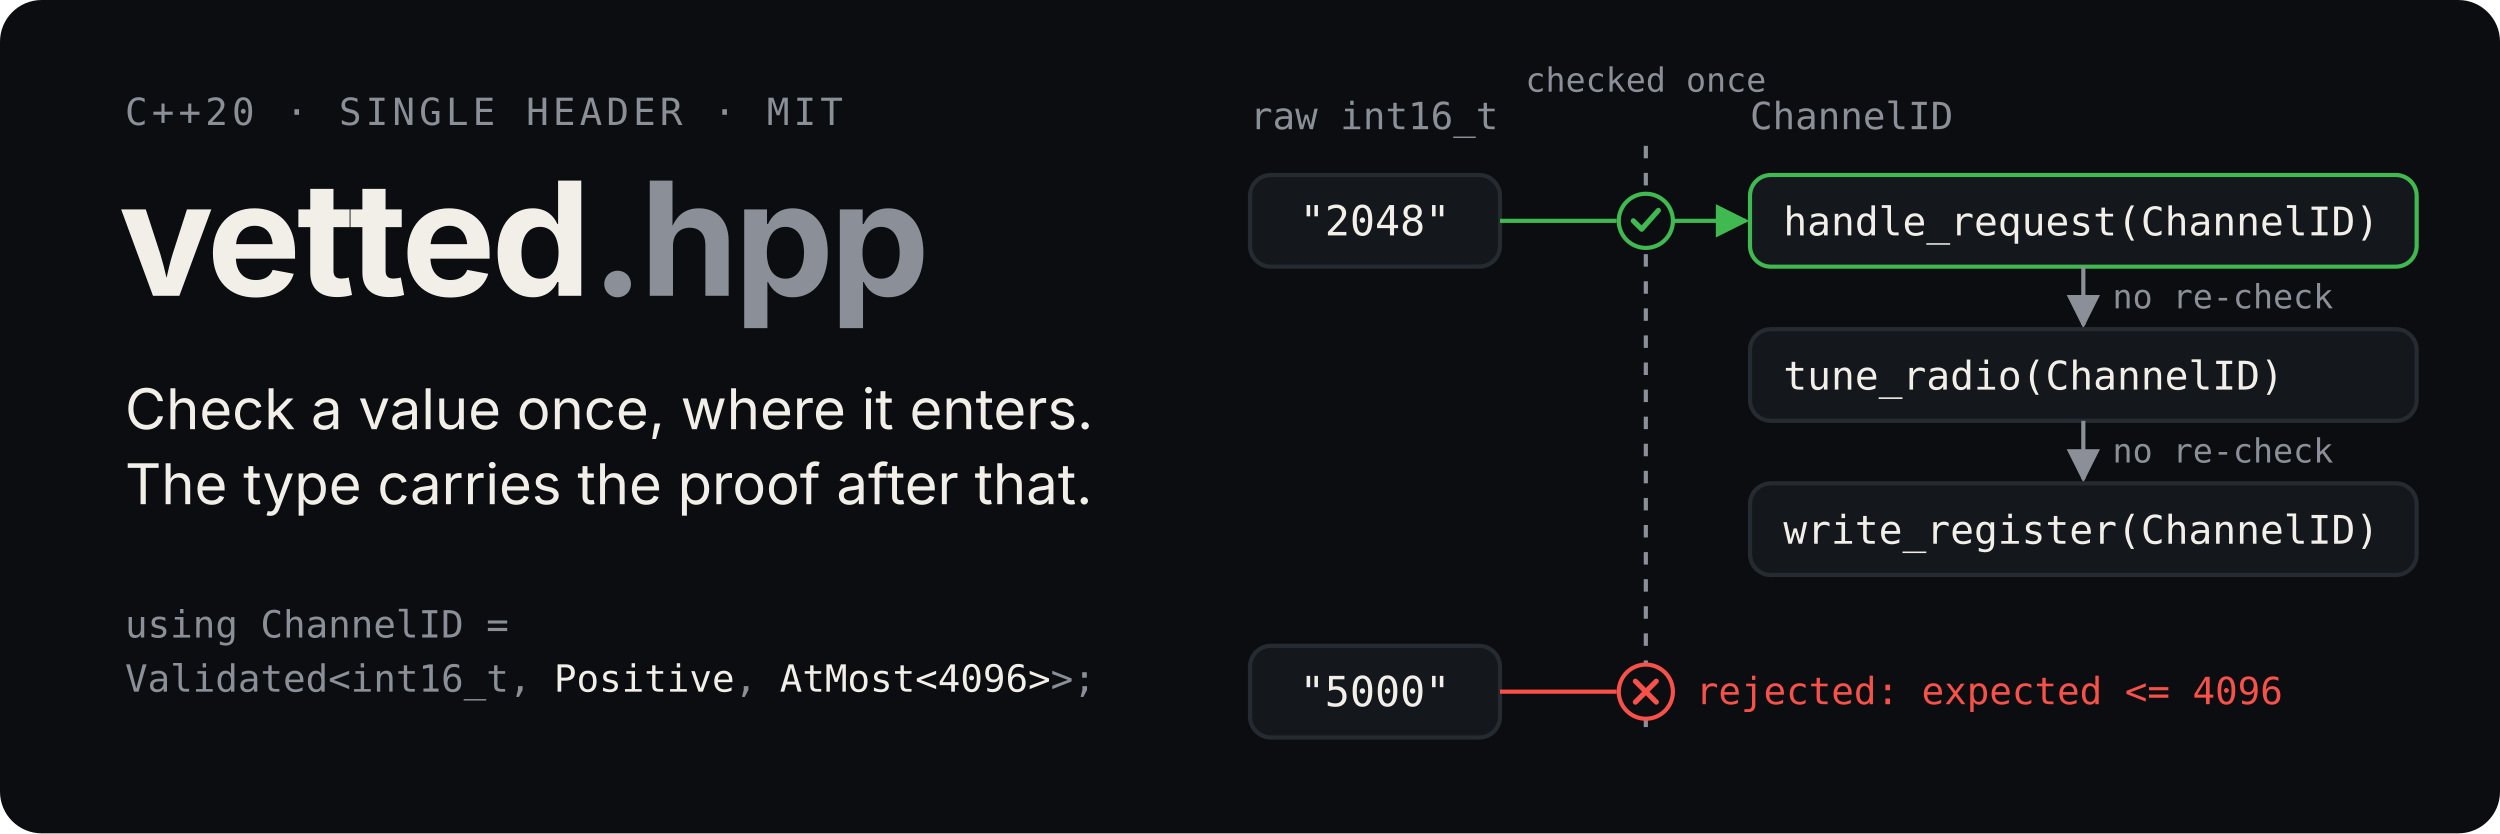
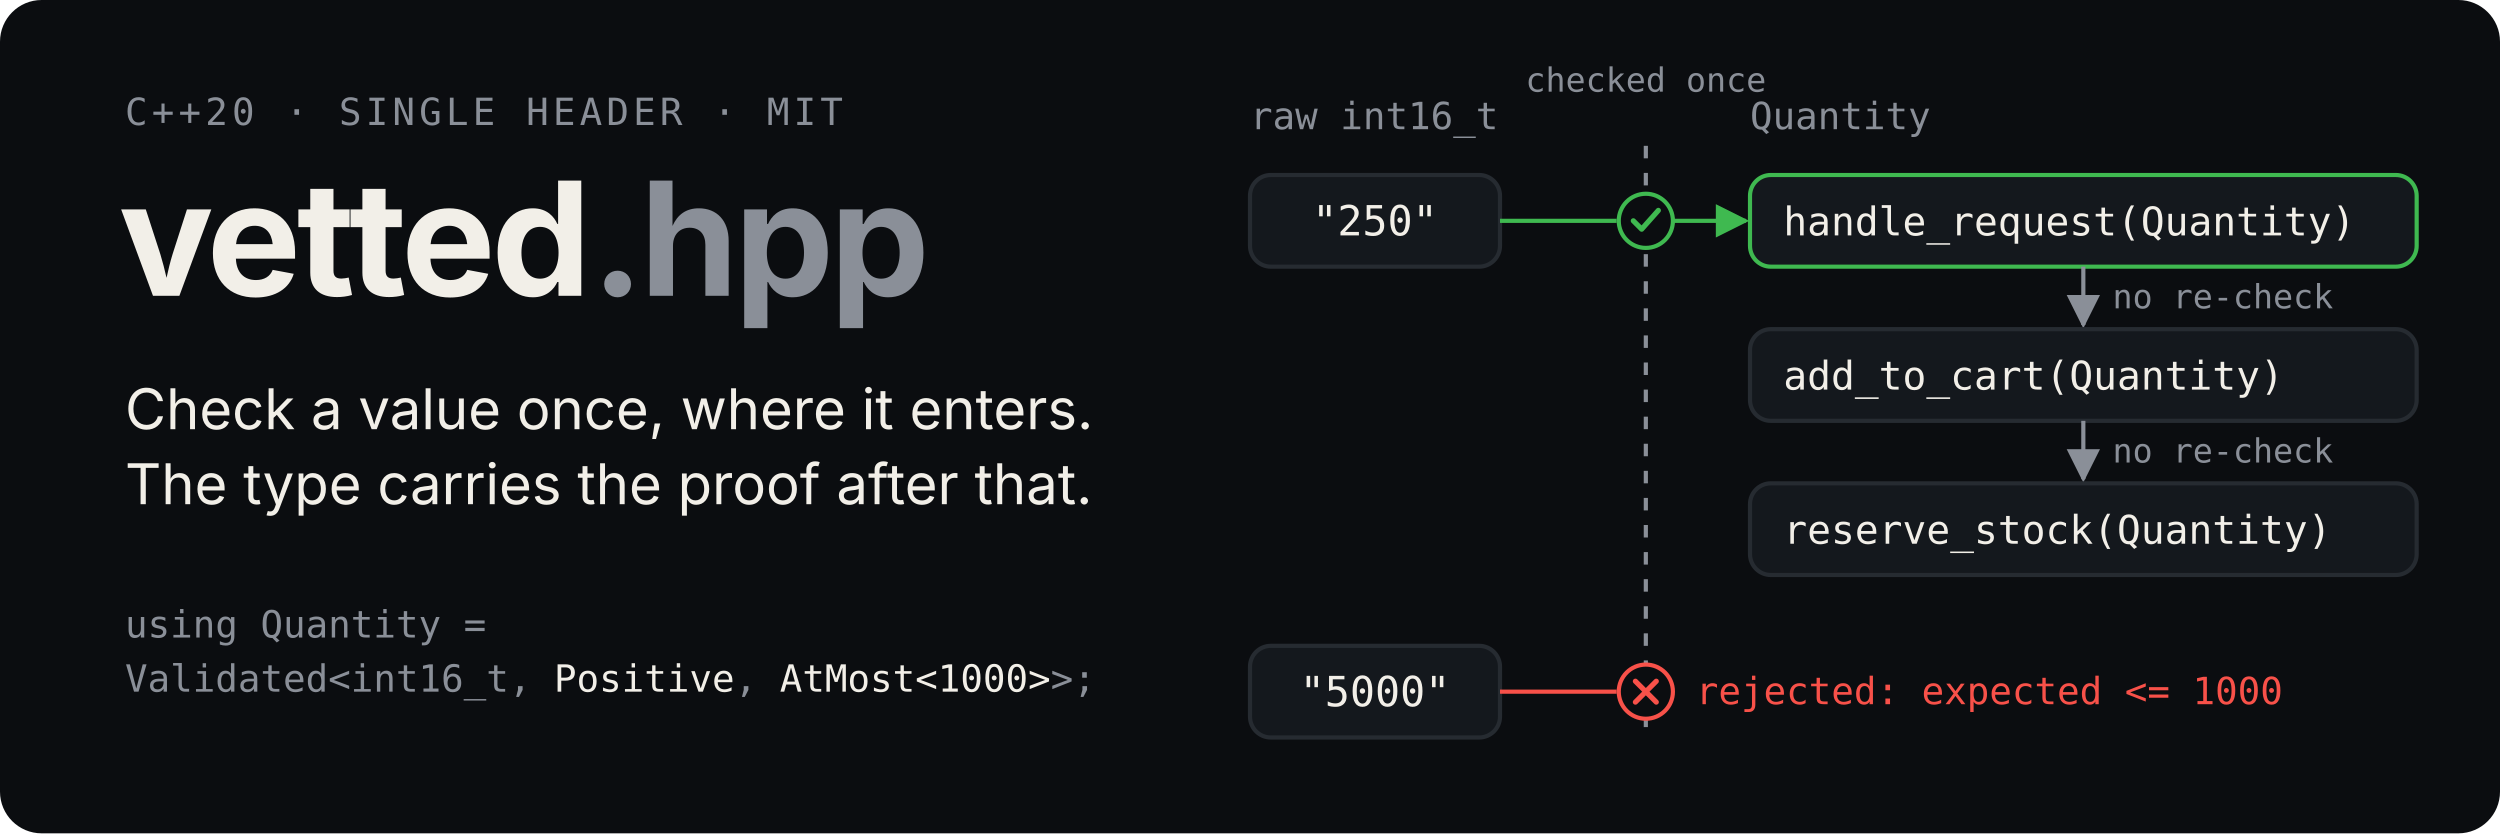
<svg xmlns="http://www.w3.org/2000/svg" width="1200" height="400" viewBox="0 0 1200 400" role="img" aria-labelledby="title desc">
  <defs>
    <marker id="arrow" viewBox="0 0 10 10" refX="9" refY="5" markerWidth="8" markerHeight="8" orient="auto-start-reverse">
      <path d="M0 0 L10 5 L0 10 z" fill="#8a8f98" />
    </marker>
    <marker id="arrow-pass" viewBox="0 0 10 10" refX="9" refY="5" markerWidth="8" markerHeight="8" orient="auto-start-reverse">
      <path d="M0 0 L10 5 L0 10 z" fill="#3fb950" />
    </marker>
  </defs>
  <rect width="1200" height="400" rx="20" fill="#0b0d10" />
  <g id="title-block" transform="translate(60 60)" font-family="-apple-system, BlinkMacSystemFont, 'Segoe UI', sans-serif" fill="#f2efe8">
    <text x="0" y="0" font-family="ui-monospace, SFMono-Regular, Menlo, monospace" font-size="18" fill="#8a8f98" letter-spacing="2">C++20  ·  SINGLE HEADER  ·  MIT</text>
    <text x="-3" y="82" font-size="76" font-weight="700" letter-spacing="-2">vetted<tspan fill="#8a8f98">.hpp</tspan>
    </text>
    <text x="0" y="146" font-size="27">Check a value once, where it enters.</text>
    <text x="0" y="182" font-size="27">The type carries the proof after that.</text>
-     <text x="0" y="246" font-family="ui-monospace, SFMono-Regular, Menlo, monospace" font-size="18" fill="#8a8f98">using ChannelID =</text>
-     <text x="0" y="272" font-family="ui-monospace, SFMono-Regular, Menlo, monospace" font-size="18" fill="#8a8f98">    Validated&lt;int16_t, <tspan fill="#f2efe8">Positive</tspan>, <tspan fill="#f2efe8">AtMost&lt;4096&gt;</tspan>&gt;;</text>
+     <text x="0" y="246" font-family="ui-monospace, SFMono-Regular, Menlo, monospace" font-size="18" fill="#8a8f98">using Quantity =</text>
+     <text x="0" y="272" font-family="ui-monospace, SFMono-Regular, Menlo, monospace" font-size="18" fill="#8a8f98">    Validated&lt;int16_t, <tspan fill="#f2efe8">Positive</tspan>, <tspan fill="#f2efe8">AtMost&lt;1000&gt;</tspan>&gt;;</text>
  </g>
  <g id="project-proof" transform="translate(600 62)" font-family="ui-monospace, SFMono-Regular, Menlo, monospace">
    <text x="0" y="0" font-size="18" fill="#8a8f98">raw int16_t</text>
-     <text x="240" y="0" font-size="18" fill="#8a8f98">ChannelID</text>
+     <text x="240" y="0" font-size="18" fill="#8a8f98">Quantity</text>
    <text x="190" y="-18" font-size="16" fill="#8a8f98" text-anchor="middle">checked once</text>
    <line x1="190" y1="8" x2="190" y2="292" stroke="#8a8f98" stroke-width="2" stroke-dasharray="6 7" />
    <rect x="0" y="22" width="120" height="44" rx="10" fill="#14181d" stroke="#262b31" stroke-width="2" />
-     <text x="60" y="51" font-size="20" fill="#f2efe8" text-anchor="middle">"2048"</text>
+     <text x="60" y="51" font-size="20" fill="#f2efe8" text-anchor="middle">"250"</text>
    <line x1="120" y1="44" x2="176" y2="44" stroke="#3fb950" stroke-width="2" />
    <circle cx="190" cy="44" r="13" fill="#0b0d10" stroke="#3fb950" stroke-width="2" />
    <path d="M184 44 l4 4 l8 -9" fill="none" stroke="#3fb950" stroke-width="2.5" stroke-linecap="round" stroke-linejoin="round" />
    <line x1="203" y1="44" x2="238" y2="44" stroke="#3fb950" stroke-width="2" marker-end="url(#arrow-pass)" />
    <g id="chain">
      <rect x="240" y="22" width="320" height="44" rx="10" fill="#14181d" stroke="#3fb950" stroke-width="2" />
-       <text x="256" y="51" font-size="19" fill="#f2efe8">handle_request(ChannelID)</text>
+       <text x="256" y="51" font-size="19" fill="#f2efe8">handle_request(Quantity)</text>
      <line x1="400" y1="66" x2="400" y2="94" stroke="#8a8f98" stroke-width="2" marker-end="url(#arrow)" />
      <text x="414" y="86" font-size="16" fill="#8a8f98">no re-check</text>
      <rect x="240" y="96" width="320" height="44" rx="10" fill="#14181d" stroke="#262b31" stroke-width="2" />
-       <text x="256" y="125" font-size="19" fill="#f2efe8">tune_radio(ChannelID)</text>
+       <text x="256" y="125" font-size="19" fill="#f2efe8">add_to_cart(Quantity)</text>
      <line x1="400" y1="140" x2="400" y2="168" stroke="#8a8f98" stroke-width="2" marker-end="url(#arrow)" />
      <text x="414" y="160" font-size="16" fill="#8a8f98">no re-check</text>
      <rect x="240" y="170" width="320" height="44" rx="10" fill="#14181d" stroke="#262b31" stroke-width="2" />
-       <text x="256" y="199" font-size="19" fill="#f2efe8">write_register(ChannelID)</text>
+       <text x="256" y="199" font-size="19" fill="#f2efe8">reserve_stock(Quantity)</text>
    </g>
    <rect x="0" y="248" width="120" height="44" rx="10" fill="#14181d" stroke="#262b31" stroke-width="2" />
    <text x="60" y="277" font-size="20" fill="#f2efe8" text-anchor="middle">"5000"</text>
    <line x1="120" y1="270" x2="176" y2="270" stroke="#f85149" stroke-width="2" />
    <circle cx="190" cy="270" r="13" fill="#0b0d10" stroke="#f85149" stroke-width="2" />
    <path d="M185 265 l10 10 M195 265 l-10 10" fill="none" stroke="#f85149" stroke-width="2.5" stroke-linecap="round" />
-     <text x="214" y="276" font-size="18" fill="#f85149">rejected: expected &lt;= 4096</text>
+     <text x="214" y="276" font-size="18" fill="#f85149">rejected: expected &lt;= 1000</text>
  </g>
</svg>
